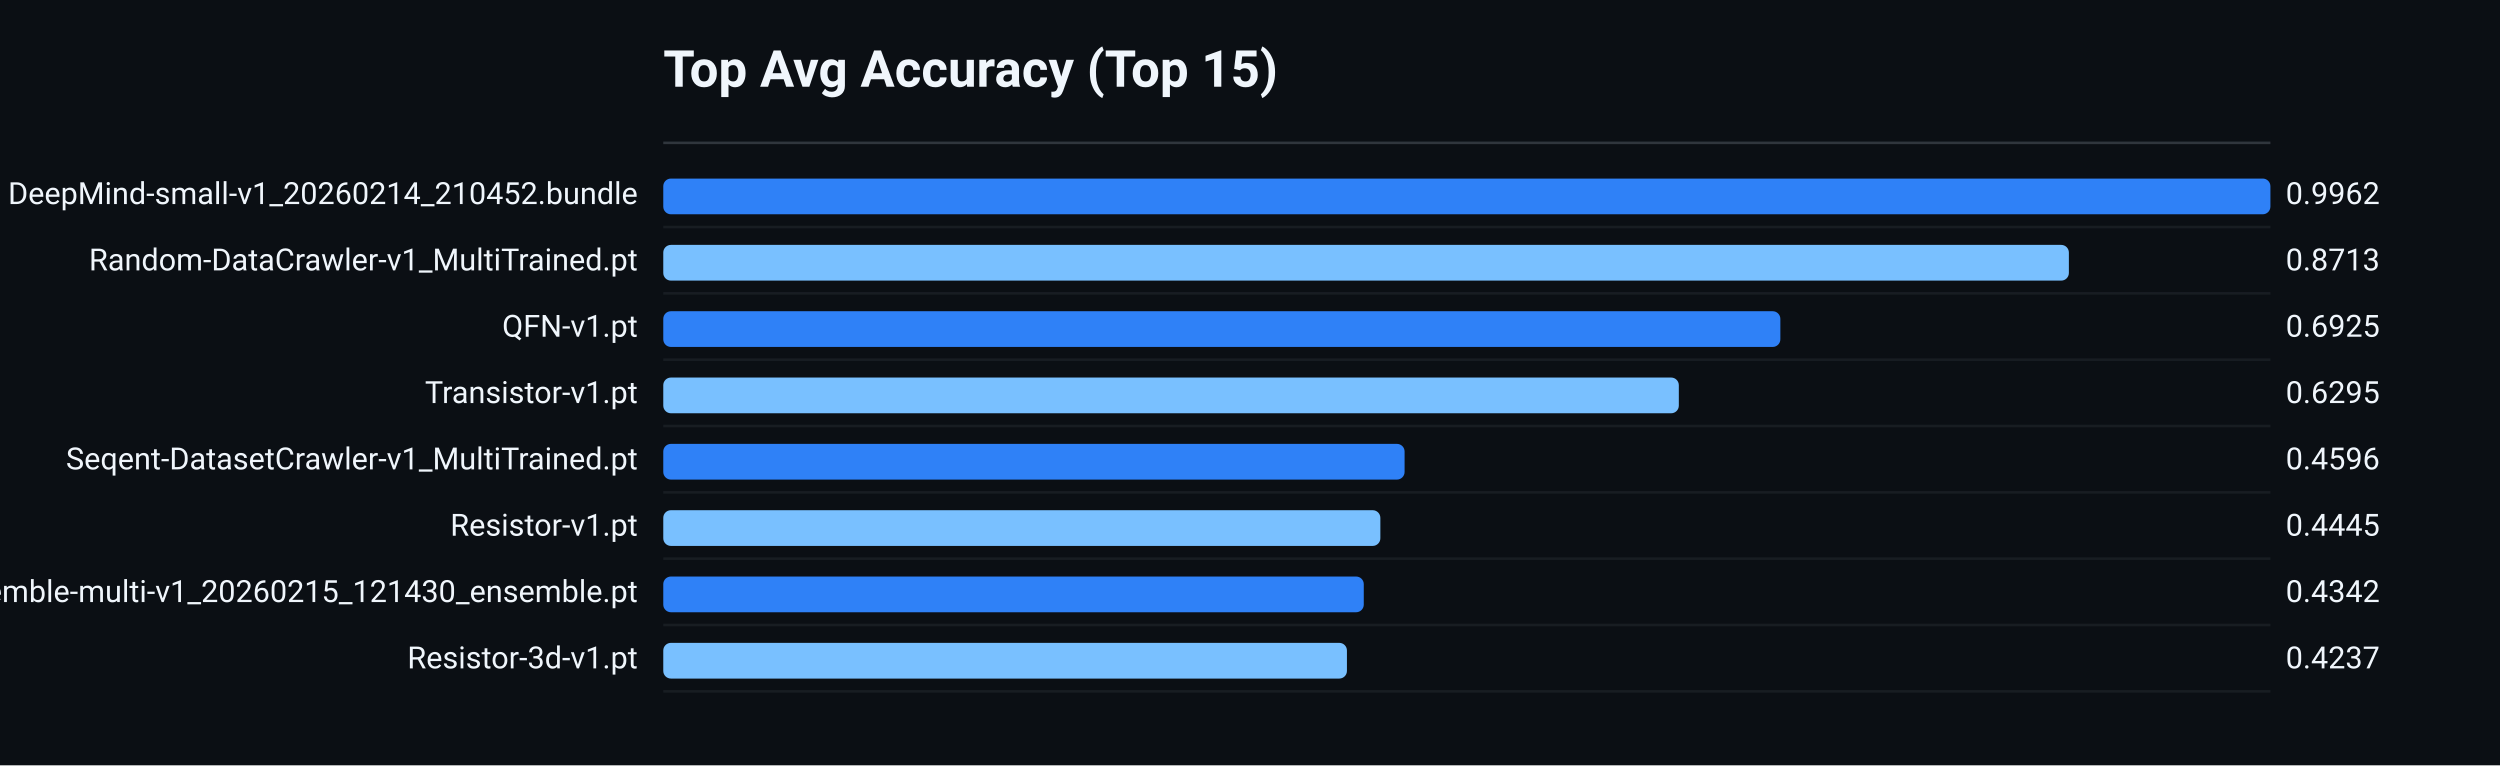
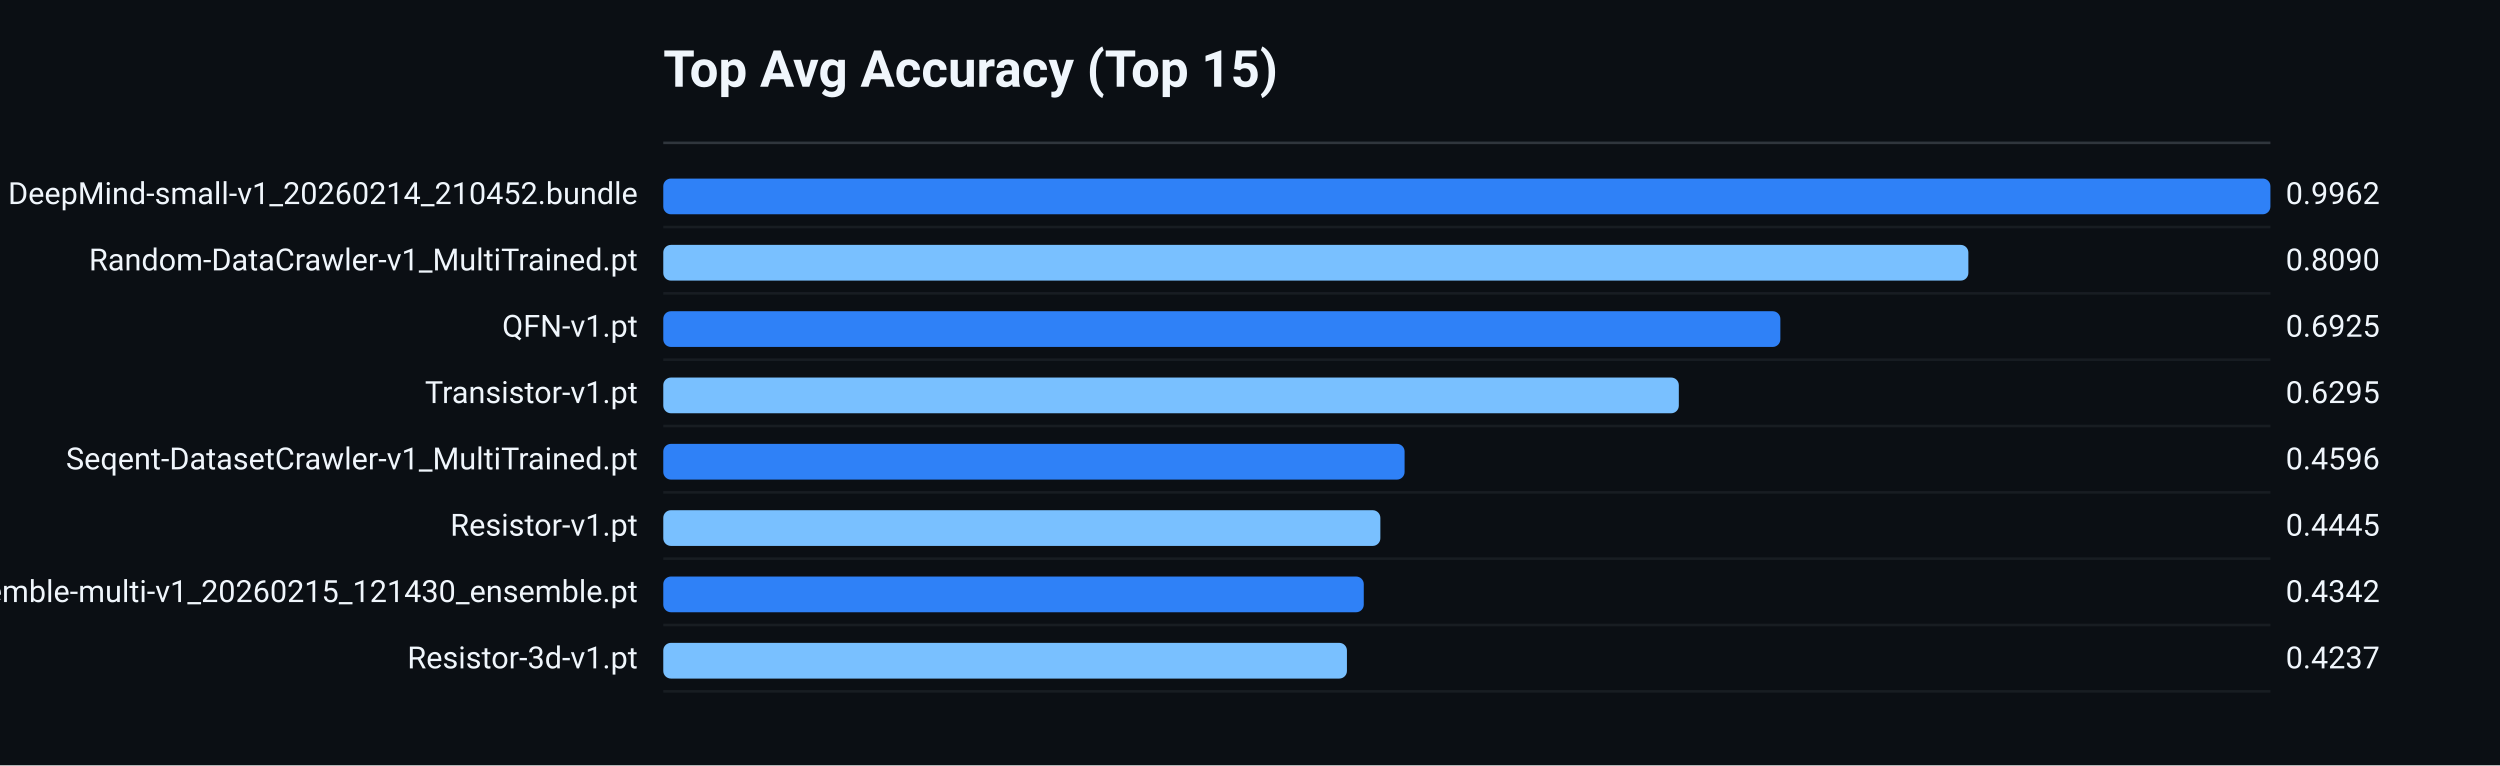
<svg xmlns="http://www.w3.org/2000/svg" width="980" height="300" viewBox="0 0 980 300">
  <rect x="0" y="0" width="980" height="300" fill="#0b0f14" />
  <text x="260" y="34" font-family="ui-sans-serif, system-ui, -apple-system, Segoe UI, Roboto, Arial" font-size="20" font-weight="700" fill="#f0f6fc">Top Avg Accuracy (Top 15)</text>
  <line x1="260" y1="56" x2="890" y2="56" stroke="#30363d" stroke-width="1" />
  <line x1="260" y1="89" x2="890" y2="89" stroke="#30363d" stroke-width="1" opacity="0.35" />
  <text x="250" y="80" text-anchor="end" font-family="ui-sans-serif, system-ui, -apple-system, Segoe UI, Roboto, Arial" font-size="12" fill="#f0f6fc">DeepMind-small-v1_20260214_210452.bundle</text>
  <rect x="260" y="70.0" width="630.0" height="14" rx="3" fill="#2f81f7" />
  <text x="896" y="80" text-anchor="start" font-family="ui-sans-serif, system-ui, -apple-system, Segoe UI, Roboto, Arial" font-size="12" fill="#f0f6fc">0.9962</text>
  <line x1="260" y1="115" x2="890" y2="115" stroke="#30363d" stroke-width="1" opacity="0.35" />
  <text x="250" y="106" text-anchor="end" font-family="ui-sans-serif, system-ui, -apple-system, Segoe UI, Roboto, Arial" font-size="12" fill="#f0f6fc">Random-DataCrawler-v1_MultiTrained.pt</text>
-   <rect x="260" y="96.0" width="551.0" height="14" rx="3" fill="#79c0ff" />
-   <text x="896" y="106" text-anchor="start" font-family="ui-sans-serif, system-ui, -apple-system, Segoe UI, Roboto, Arial" font-size="12" fill="#f0f6fc">0.8713</text>
+   <rect x="260" y="96.0" width="511.6" height="14" rx="3" fill="#79c0ff" />
+   <text x="896" y="106" text-anchor="start" font-family="ui-sans-serif, system-ui, -apple-system, Segoe UI, Roboto, Arial" font-size="12" fill="#f0f6fc">0.8090</text>
  <line x1="260" y1="141" x2="890" y2="141" stroke="#30363d" stroke-width="1" opacity="0.35" />
  <text x="250" y="132" text-anchor="end" font-family="ui-sans-serif, system-ui, -apple-system, Segoe UI, Roboto, Arial" font-size="12" fill="#f0f6fc">QFN-v1.pt</text>
  <rect x="260" y="122.0" width="437.9" height="14" rx="3" fill="#2f81f7" />
  <text x="896" y="132" text-anchor="start" font-family="ui-sans-serif, system-ui, -apple-system, Segoe UI, Roboto, Arial" font-size="12" fill="#f0f6fc">0.6925</text>
  <line x1="260" y1="167" x2="890" y2="167" stroke="#30363d" stroke-width="1" opacity="0.35" />
  <text x="250" y="158" text-anchor="end" font-family="ui-sans-serif, system-ui, -apple-system, Segoe UI, Roboto, Arial" font-size="12" fill="#f0f6fc">Transistor-v1.pt</text>
  <rect x="260" y="148.0" width="398.1" height="14" rx="3" fill="#79c0ff" />
  <text x="896" y="158" text-anchor="start" font-family="ui-sans-serif, system-ui, -apple-system, Segoe UI, Roboto, Arial" font-size="12" fill="#f0f6fc">0.6295</text>
  <line x1="260" y1="193" x2="890" y2="193" stroke="#30363d" stroke-width="1" opacity="0.35" />
  <text x="250" y="184" text-anchor="end" font-family="ui-sans-serif, system-ui, -apple-system, Segoe UI, Roboto, Arial" font-size="12" fill="#f0f6fc">Seqent-DatasetCrawler-v1_MultiTrained.pt</text>
  <rect x="260" y="174.0" width="290.6" height="14" rx="3" fill="#2f81f7" />
  <text x="896" y="184" text-anchor="start" font-family="ui-sans-serif, system-ui, -apple-system, Segoe UI, Roboto, Arial" font-size="12" fill="#f0f6fc">0.4596</text>
  <line x1="260" y1="219" x2="890" y2="219" stroke="#30363d" stroke-width="1" opacity="0.35" />
  <text x="250" y="210" text-anchor="end" font-family="ui-sans-serif, system-ui, -apple-system, Segoe UI, Roboto, Arial" font-size="12" fill="#f0f6fc">Resistor-v1.pt</text>
  <rect x="260" y="200.0" width="281.1" height="14" rx="3" fill="#79c0ff" />
  <text x="896" y="210" text-anchor="start" font-family="ui-sans-serif, system-ui, -apple-system, Segoe UI, Roboto, Arial" font-size="12" fill="#f0f6fc">0.4445</text>
  <line x1="260" y1="245" x2="890" y2="245" stroke="#30363d" stroke-width="1" opacity="0.35" />
  <text x="250" y="236" text-anchor="end" font-family="ui-sans-serif, system-ui, -apple-system, Segoe UI, Roboto, Arial" font-size="12" fill="#f0f6fc">Resistor-ensemble-multi-v1_20260215_121430_ensemble.pt</text>
  <rect x="260" y="226.0" width="274.6" height="14" rx="3" fill="#2f81f7" />
  <text x="896" y="236" text-anchor="start" font-family="ui-sans-serif, system-ui, -apple-system, Segoe UI, Roboto, Arial" font-size="12" fill="#f0f6fc">0.4342</text>
  <line x1="260" y1="271" x2="890" y2="271" stroke="#30363d" stroke-width="1" opacity="0.35" />
  <text x="250" y="262" text-anchor="end" font-family="ui-sans-serif, system-ui, -apple-system, Segoe UI, Roboto, Arial" font-size="12" fill="#f0f6fc">Resistor-3d-v1.pt</text>
  <rect x="260" y="252.0" width="268.0" height="14" rx="3" fill="#79c0ff" />
  <text x="896" y="262" text-anchor="start" font-family="ui-sans-serif, system-ui, -apple-system, Segoe UI, Roboto, Arial" font-size="12" fill="#f0f6fc">0.4237</text>
</svg>
